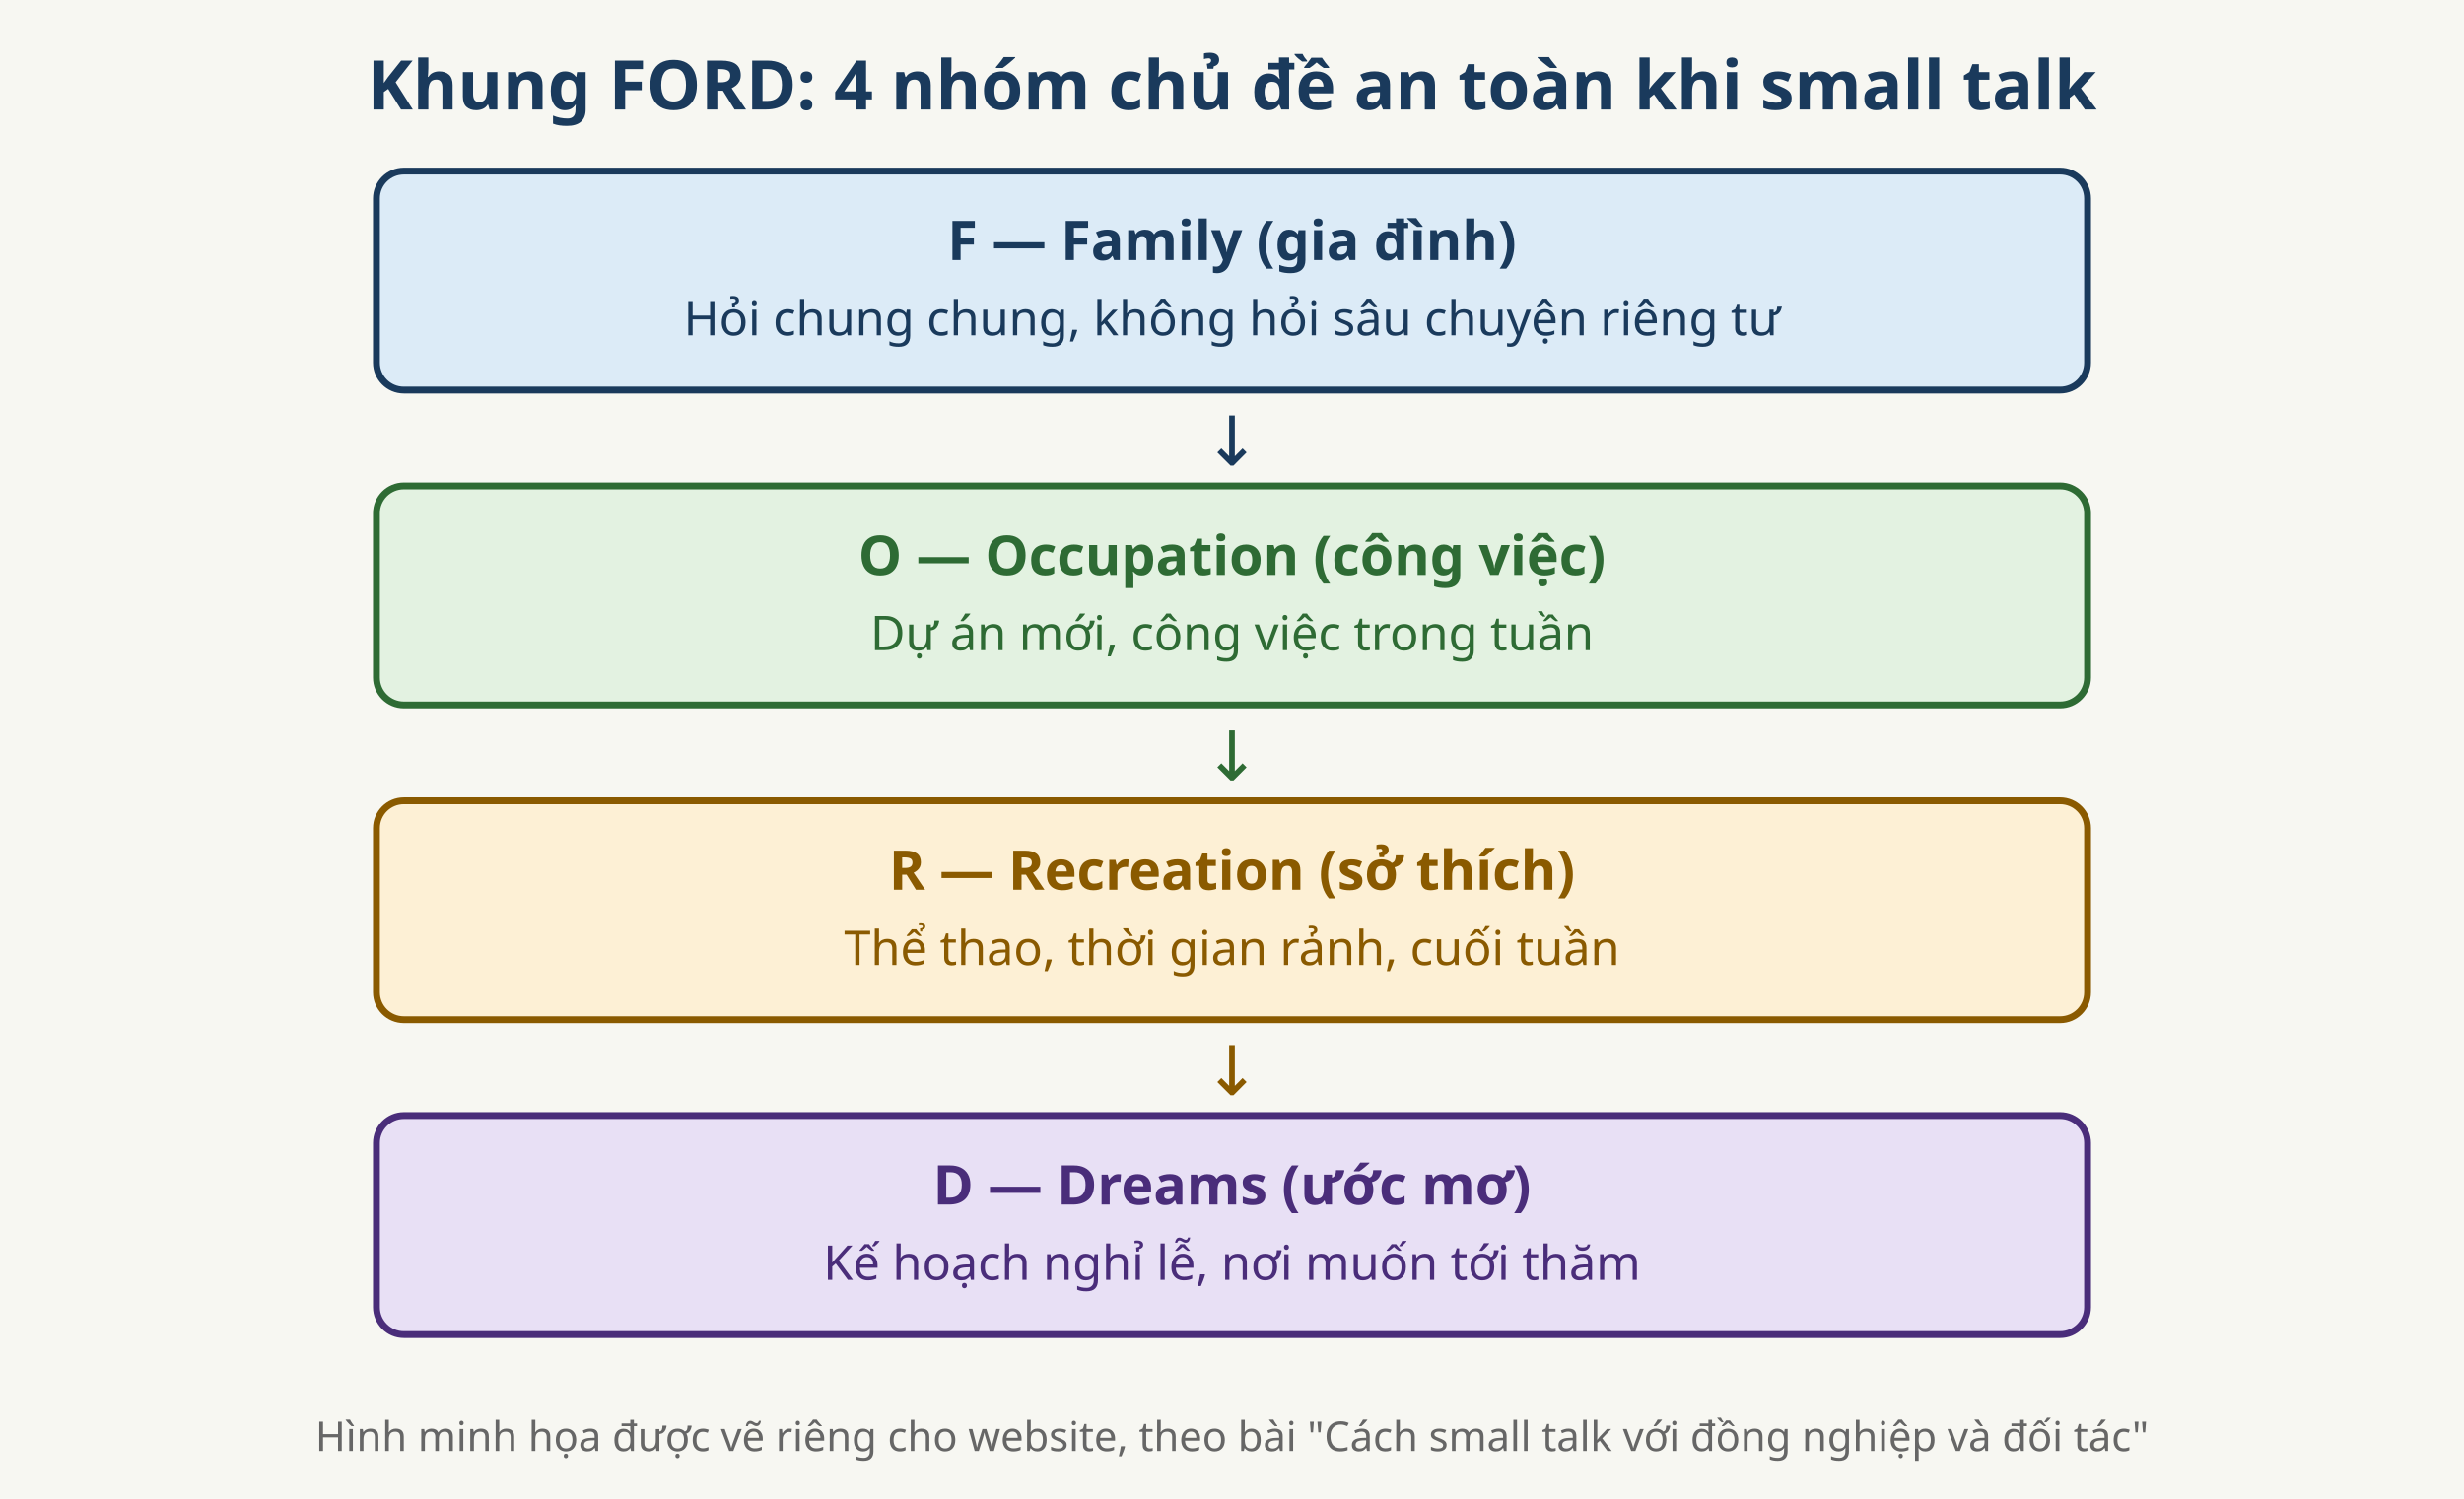
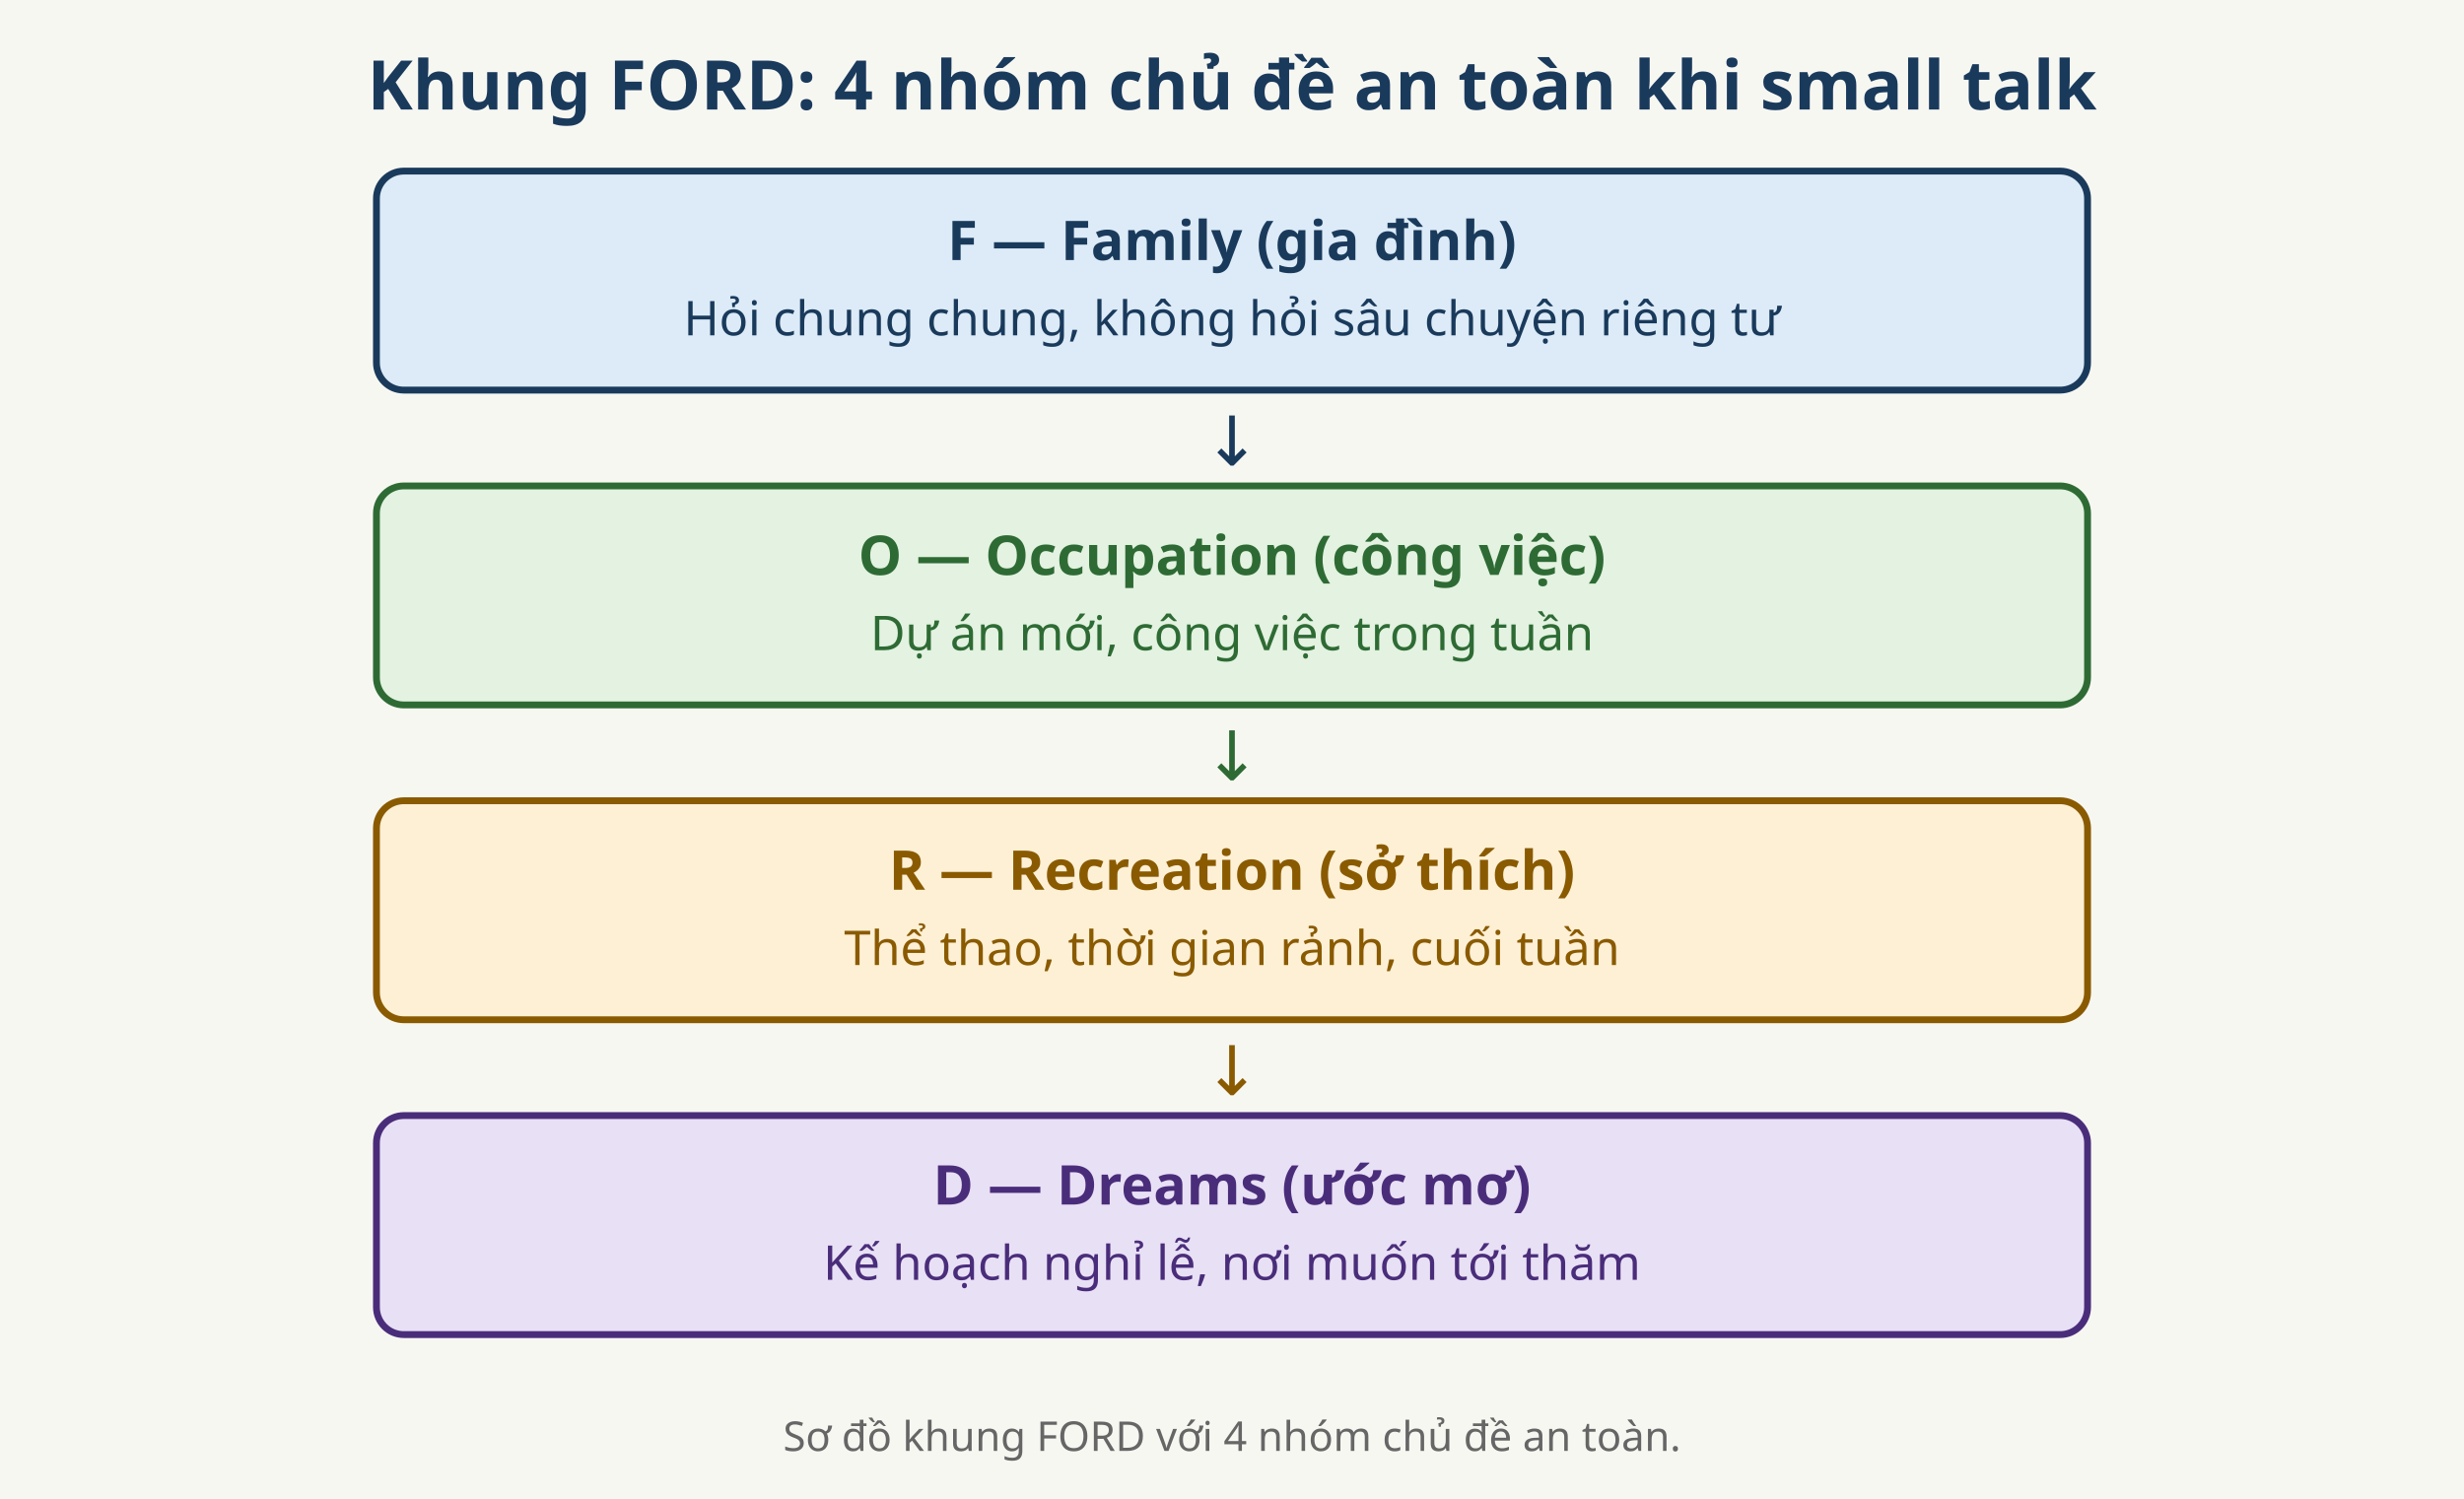
<svg xmlns="http://www.w3.org/2000/svg" width="720" height="438" viewBox="0 0 720 438" role="img" aria-labelledby="title desc">
  <rect width="720" height="438" fill="#f7f7f2" />
  <text x="360" y="32" text-anchor="middle" font-family="sans-serif" font-size="20" font-weight="bold" fill="#1a3a5c">Khung FORD: 4 nhóm chủ đề an toàn khi small talk</text>
  <g font-family="sans-serif">
    <rect x="110" y="50" width="500" height="64" rx="8" fill="#dcebf7" stroke="#1a3a5c" stroke-width="2" />
    <text x="360" y="76" text-anchor="middle" font-size="16" font-weight="bold" fill="#1a3a5c">F — Family (gia đình)</text>
    <text x="360" y="98" text-anchor="middle" font-size="14" fill="#1a3a5c">Hỏi chung chung, không hỏi sâu chuyện riêng tư</text>
    <text x="360" y="136" text-anchor="middle" font-size="20" fill="#1a3a5c">↓</text>
    <rect x="110" y="142" width="500" height="64" rx="8" fill="#e3f2e1" stroke="#2e6b34" stroke-width="2" />
    <text x="360" y="168" text-anchor="middle" font-size="16" font-weight="bold" fill="#2e6b34">O — Occupation (công việc)</text>
    <text x="360" y="190" text-anchor="middle" font-size="14" fill="#2e6b34">Dự án mới, công việc trong tuần</text>
    <text x="360" y="228" text-anchor="middle" font-size="20" fill="#2e6b34">↓</text>
    <rect x="110" y="234" width="500" height="64" rx="8" fill="#fdf0d5" stroke="#8a5a00" stroke-width="2" />
    <text x="360" y="260" text-anchor="middle" font-size="16" font-weight="bold" fill="#8a5a00">R — Recreation (sở thích)</text>
    <text x="360" y="282" text-anchor="middle" font-size="14" fill="#8a5a00">Thể thao, thời gian rảnh, cuối tuần</text>
    <text x="360" y="320" text-anchor="middle" font-size="20" fill="#8a5a00">↓</text>
    <rect x="110" y="326" width="500" height="64" rx="8" fill="#e8e0f5" stroke="#4a2d7a" stroke-width="2" />
    <text x="360" y="352" text-anchor="middle" font-size="16" font-weight="bold" fill="#4a2d7a">D — Dreams (ước mơ)</text>
    <text x="360" y="374" text-anchor="middle" font-size="14" fill="#4a2d7a">Kế hoạch nghỉ lễ, nơi muốn tới thăm</text>
  </g>
-   <text x="360" y="424" text-anchor="middle" font-family="sans-serif" font-size="12" fill="#666">Hình minh họa được vẽ riêng cho website, theo bài "Cách small talk với đồng nghiệp và đối tác"</text>
+   <text x="360" y="424" text-anchor="middle" font-family="sans-serif" font-size="12" fill="#666">Sơ đồ khung FORD với 4 nhóm chủ đề an toàn.</text>
</svg>
